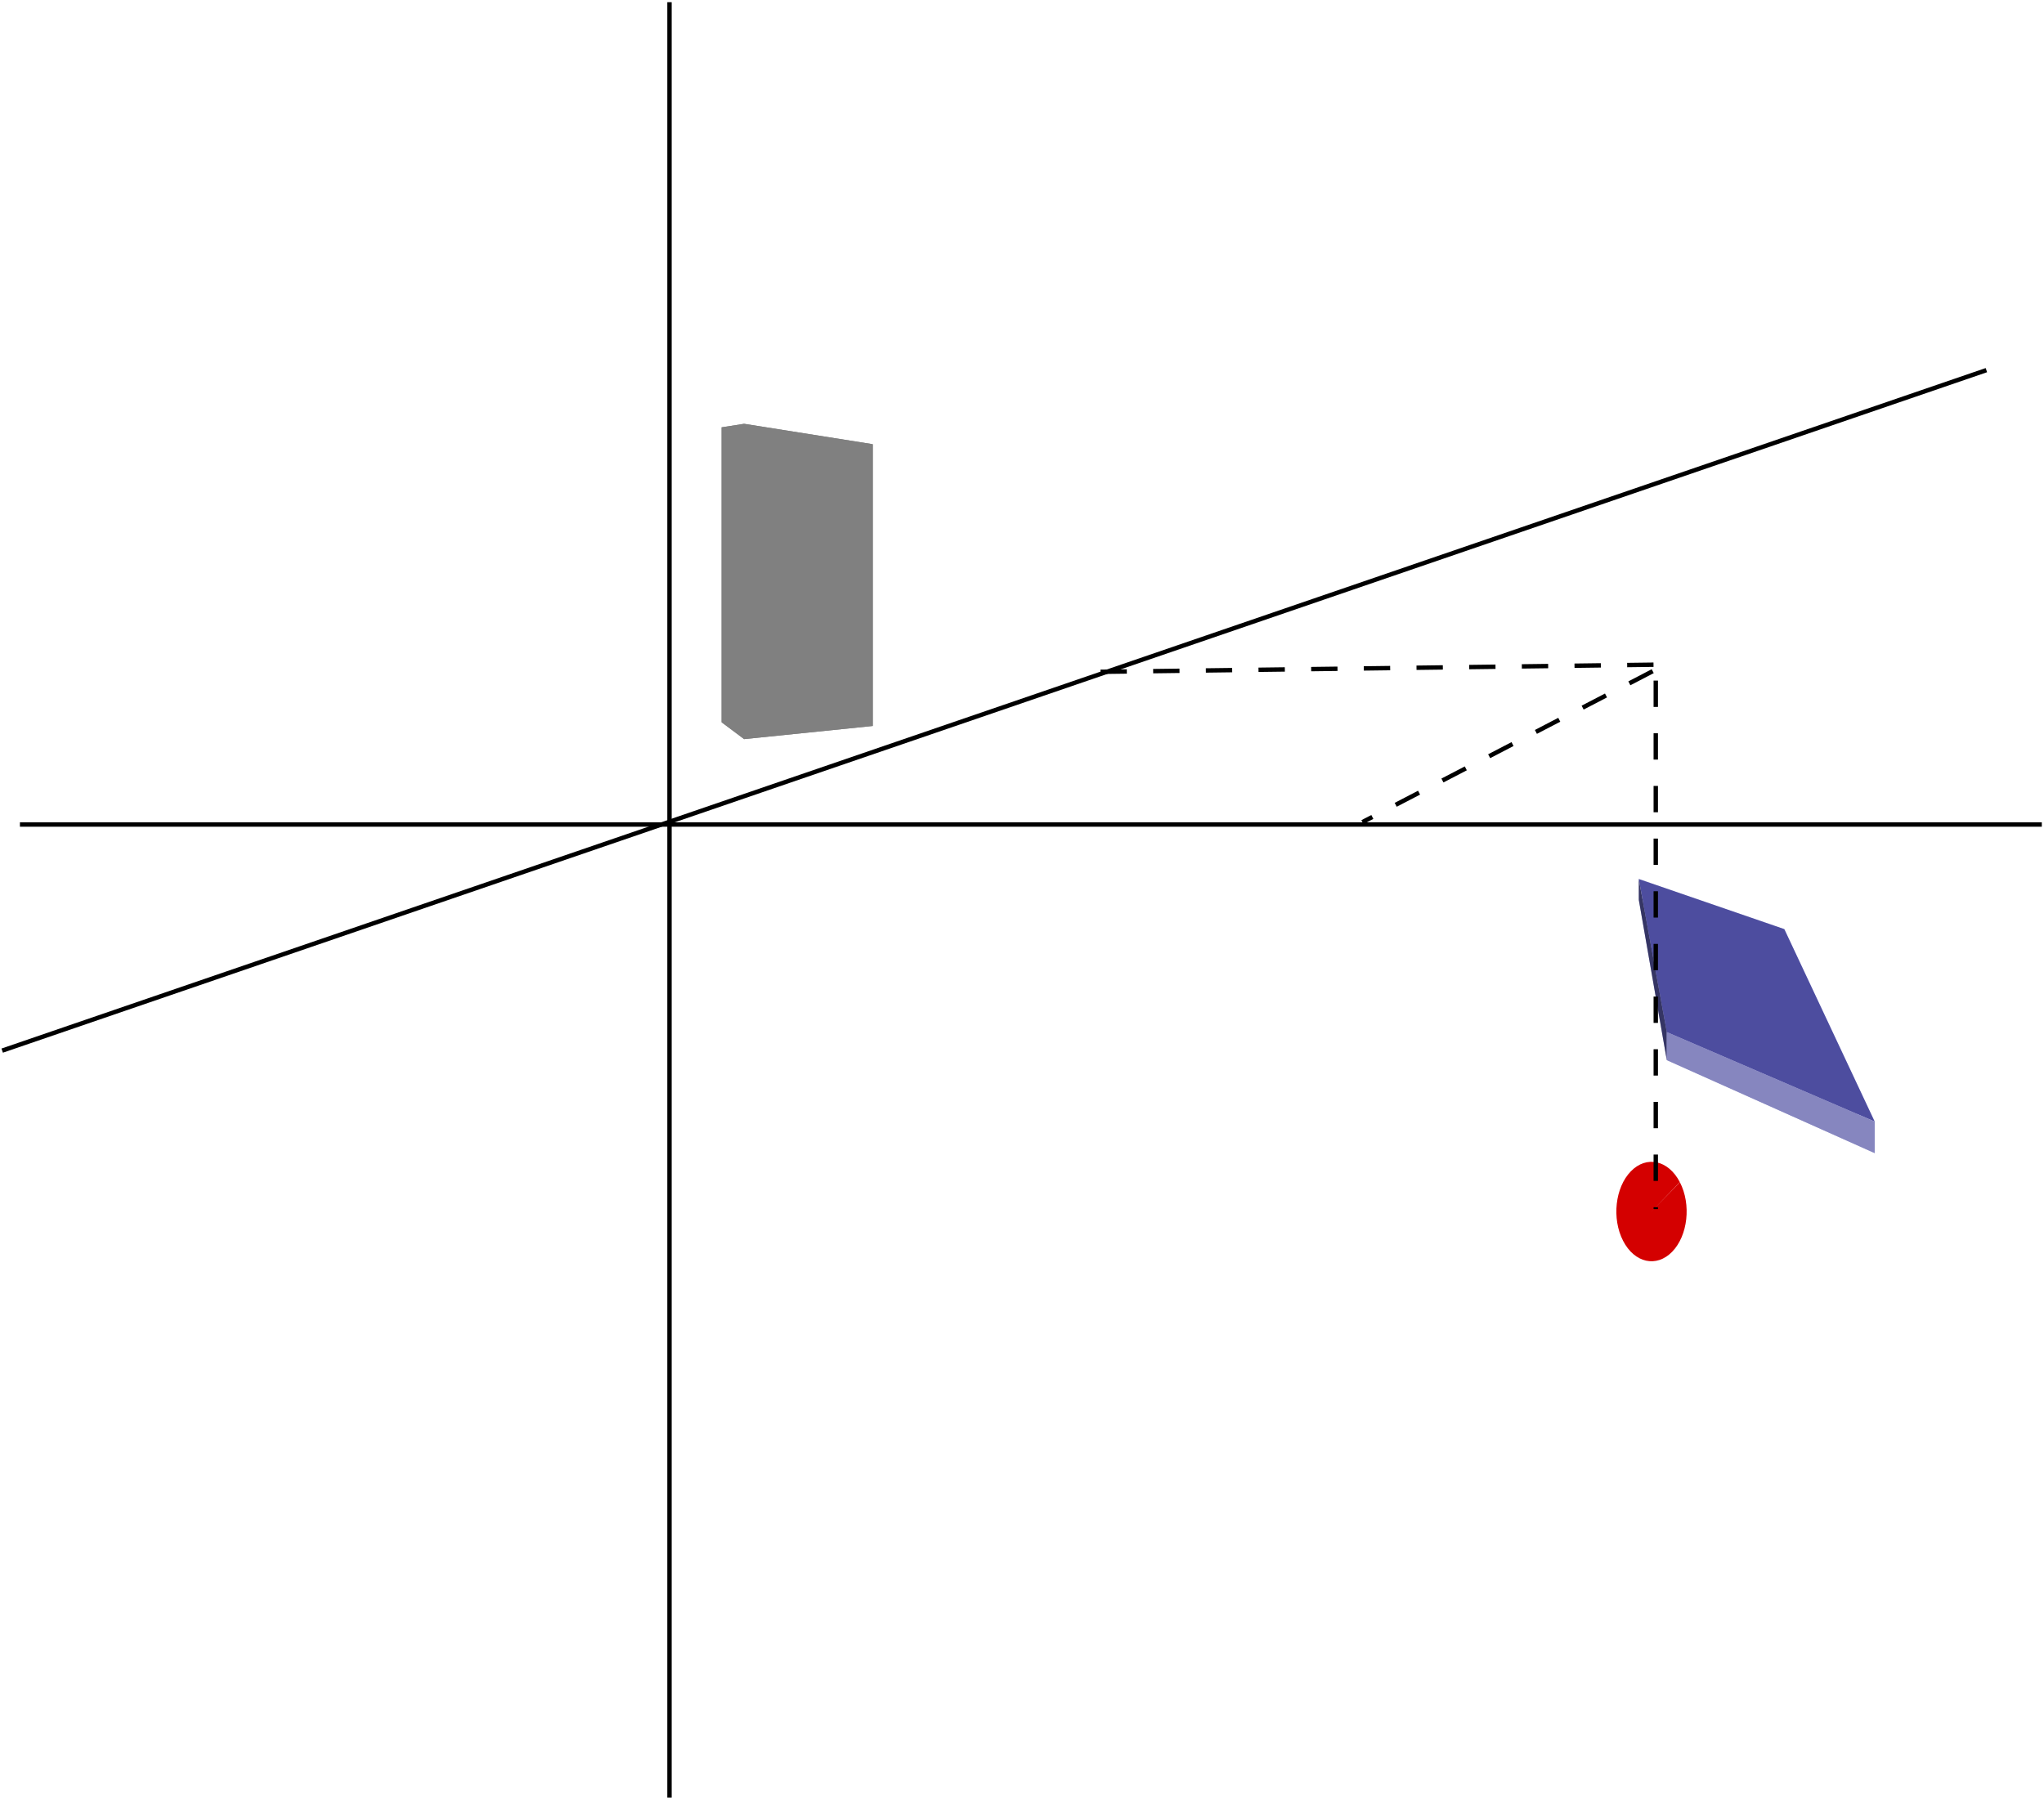
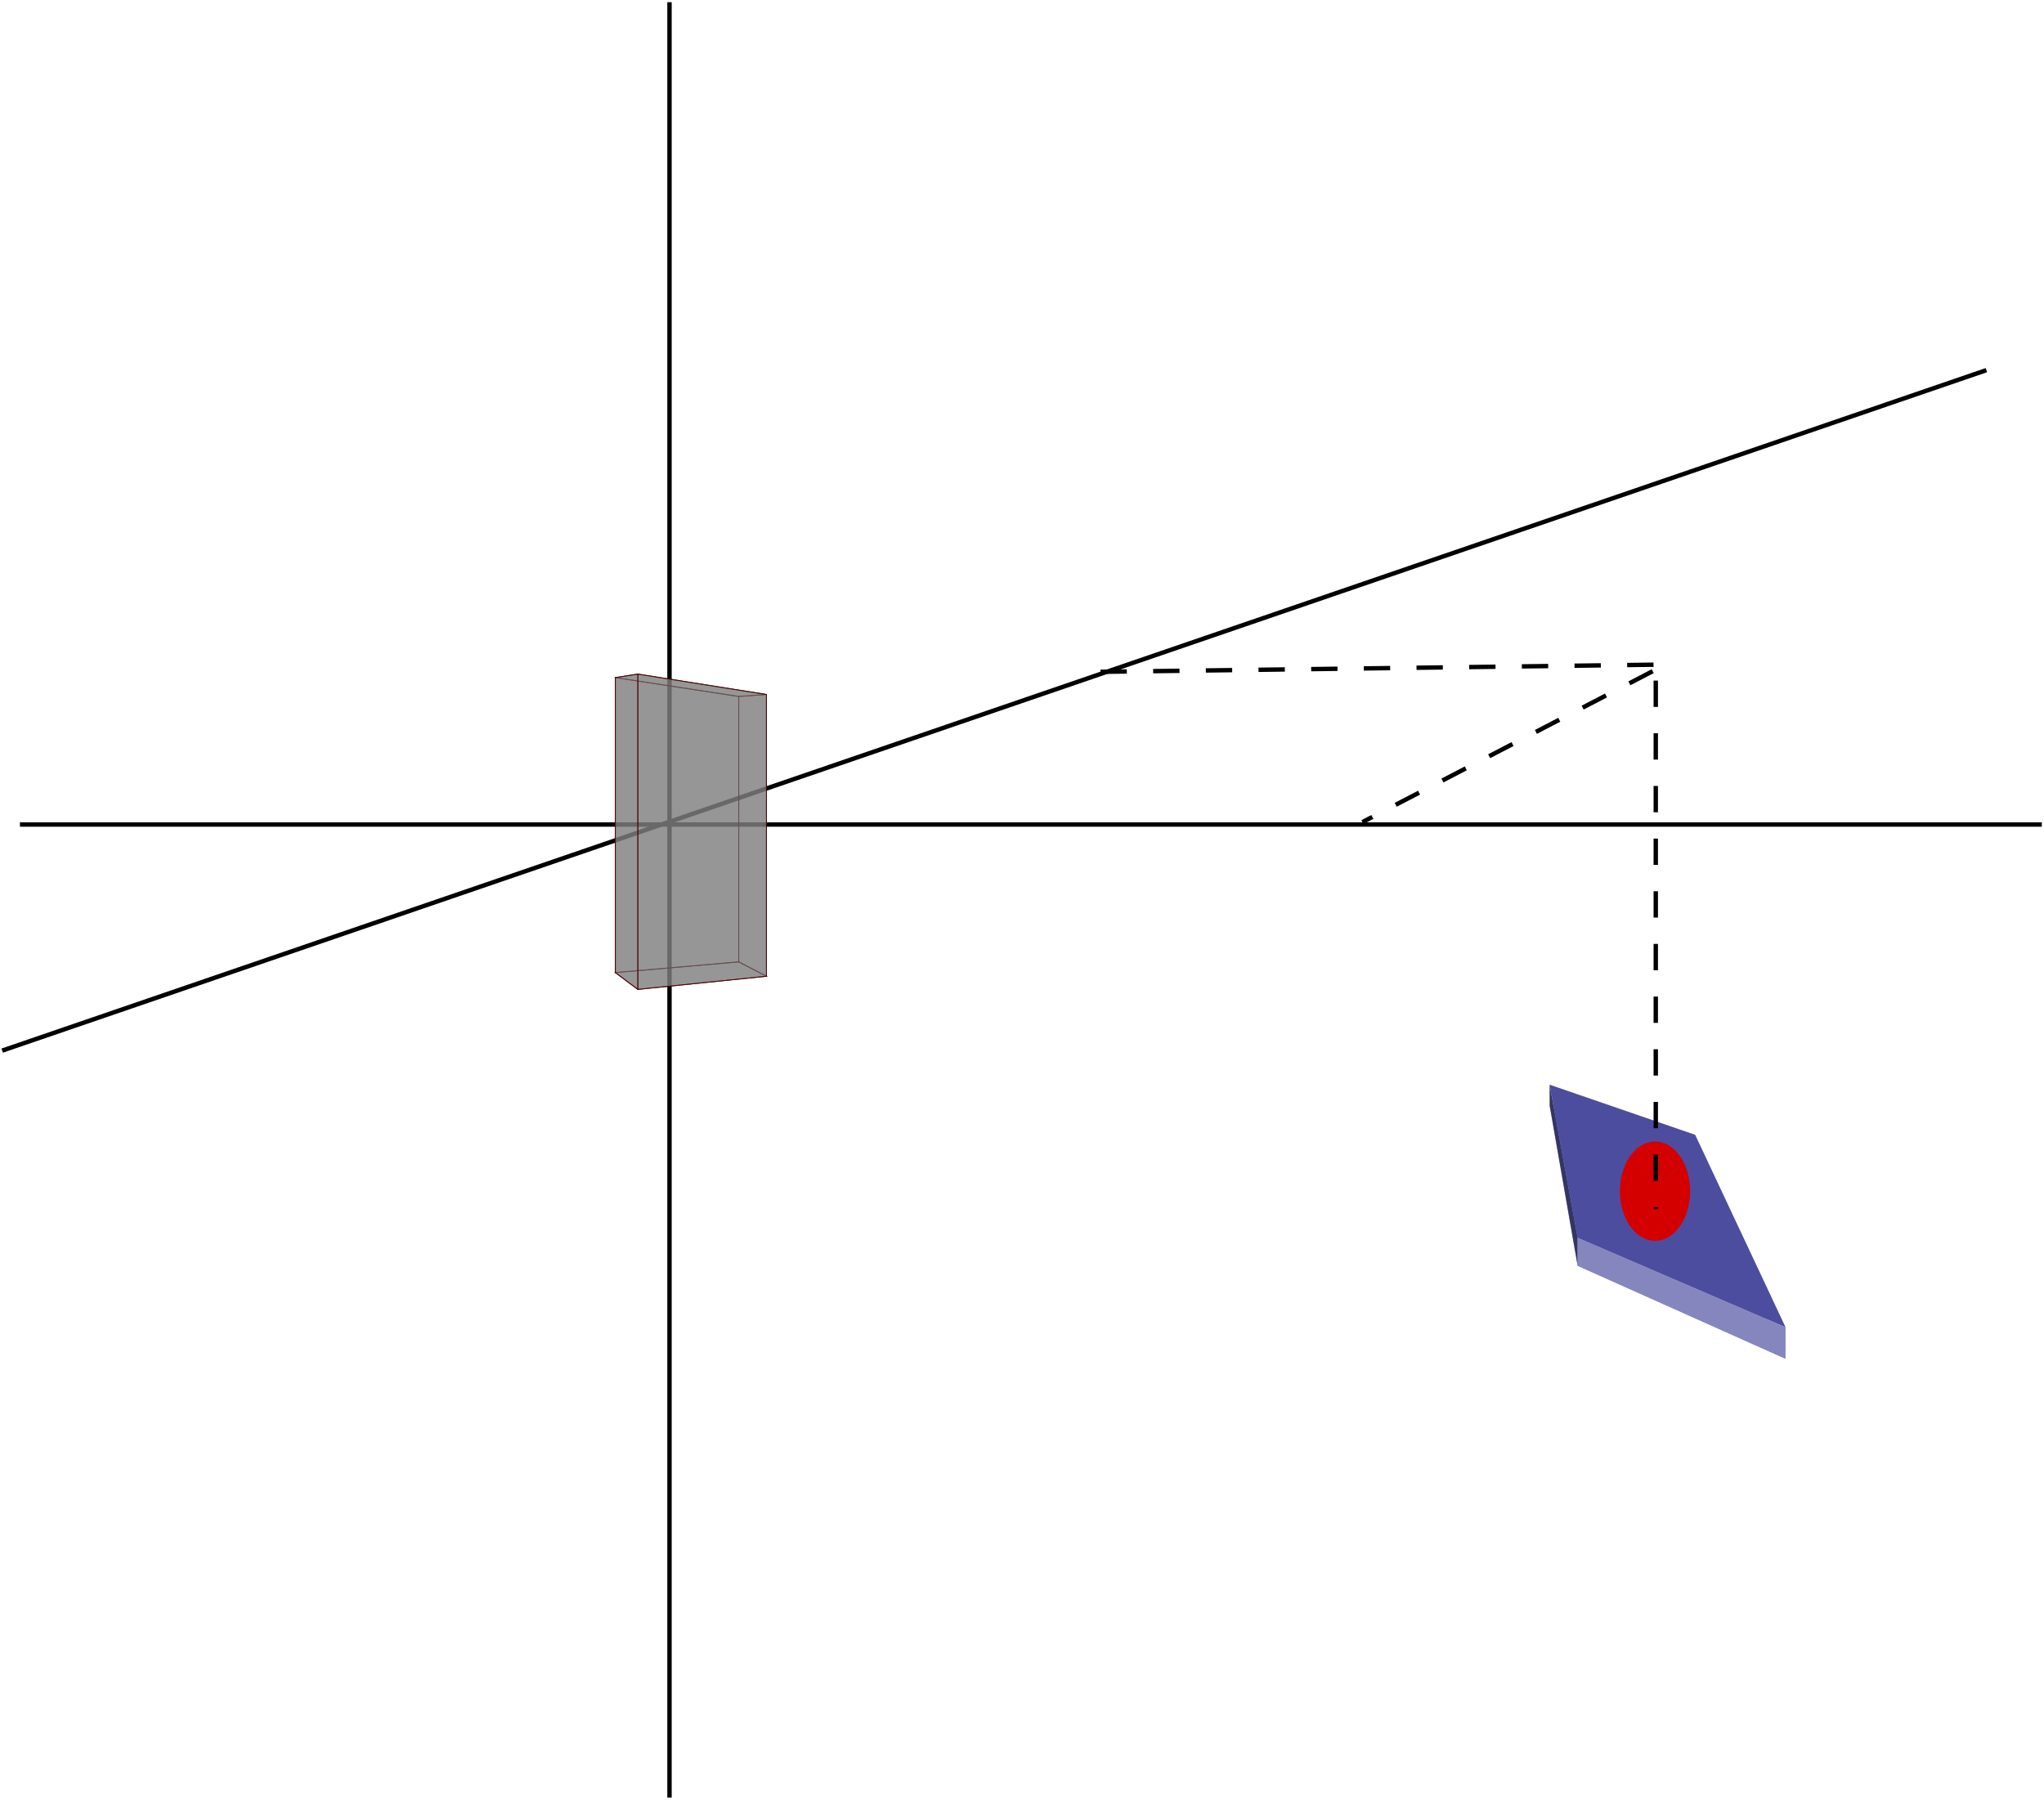
- <svg xmlns="http://www.w3.org/2000/svg" width="465.67" height="410.112" id="svg2" version="1.1">
+ <svg xmlns="http://www.w3.org/2000/svg" xmlns:ns1="http://www.openswatchbook.org/uri/2009/osb" width="465.67" height="410.112" id="svg2" version="1.1">
  <defs id="defs4">
-     </defs>
+     <linearGradient id="linearGradient3781" ns1:paint="solid">
+       <stop style="stop-color:#808080;stop-opacity:1;" offset="0" id="stop3783" />
+     </linearGradient>
+   </defs>
  <g id="layer1" transform="translate(-22.73351,-591.2326)">
    <path style="fill:none;stroke:#000000;stroke-width:1px;stroke-linecap:butt;stroke-linejoin:miter;stroke-opacity:1" d="m 175.261,591.733 0,409.112" id="path3003" />
    <path style="fill:none;stroke:#000000;stroke-width:1px;stroke-linecap:butt;stroke-linejoin:miter;stroke-opacity:1" d="m 487.904,779.116 -460.63,0" id="path3005" />
    <path style="fill:none;stroke:#000000;stroke-width:1px;stroke-linecap:butt;stroke-linejoin:miter;stroke-opacity:1" d="M 23.234,830.634 475.277,675.575" id="path3007" />
-     <g style="fill:#808080;fill-opacity:1;fill-rule:nonzero;stroke:#490000;stroke-width:0.1;stroke-linejoin:round;stroke-miterlimit:4;stroke-opacity:0;stroke-dasharray:none;stroke-dashoffset:0" id="g2987">
-       <path id="path2997" style="fill:#808080;fill-rule:evenodd;stroke:none" d="m 187.133,755.816 5.127,3.836 29.311,-2.994 -6.315,-3.278 z" />
-       <path id="path2989" style="fill:#808080;fill-rule:evenodd;stroke:none" d="m 187.133,688.602 0,67.214 28.123,-2.436 0,-60.48 z" />
-       <path id="path2999" style="fill:#808080;fill-rule:evenodd;stroke:none" d="m 215.256,692.901 6.315,-0.449 0,64.207 -6.315,-3.278 z" />
-       <path id="path2991" style="fill:#808080;fill-rule:evenodd;stroke:none" d="m 187.133,688.602 5.127,-0.799 29.311,4.648 -6.315,0.449 z" />
-       <path id="path2995" style="fill:#808080;fill-rule:evenodd;stroke:none" d="m 192.26,687.803 0,71.85 29.311,-2.994 0,-64.207 z" />
-       <path id="path2993" style="fill:#808080;fill-rule:evenodd;stroke:none" d="m 187.133,688.602 5.127,-0.799 0,71.85 -5.127,-3.836 z" />
+     <g style="fill:#808080;fill-opacity:0.575;fill-rule:nonzero;stroke:#490000;stroke-width:0.2;stroke-linejoin:miter;stroke-miterlimit:4;stroke-opacity:0.909;stroke-dasharray:none;stroke-dashoffset:0" id="g2987">
+       <path id="path2997" style="fill:#808080;fill-rule:evenodd;stroke:#490000;fill-opacity:0.575;stroke-width:0.2;stroke-miterlimit:4;stroke-dasharray:none;stroke-linejoin:miter;stroke-opacity:0.909" d="m 162.915,812.848 5.127,3.836 29.311,-2.994 -6.315,-3.278 z" />
+       <path id="path2989" style="fill:#808080;fill-rule:evenodd;stroke:#490000;fill-opacity:0.575;stroke-width:0.2;stroke-miterlimit:4;stroke-dasharray:none;stroke-linejoin:miter;stroke-opacity:0.909" d="m 162.915,745.633 0,67.214 28.123,-2.436 0,-60.48 z" />
+       <path id="path2999" style="fill:#808080;fill-rule:evenodd;stroke:#490000;fill-opacity:0.575;stroke-width:0.2;stroke-miterlimit:4;stroke-dasharray:none;stroke-linejoin:miter;stroke-opacity:0.909" d="m 191.037,749.932 6.315,-0.449 0,64.207 -6.315,-3.278 z" />
+       <path id="path2991" style="fill:#808080;fill-rule:evenodd;stroke:#490000;fill-opacity:0.575;stroke-width:0.2;stroke-miterlimit:4;stroke-dasharray:none;stroke-linejoin:miter;stroke-opacity:0.909" d="m 162.915,745.633 5.127,-0.799 29.311,4.648 -6.315,0.449 z" />
+       <path id="path2995" style="fill:#808080;fill-rule:evenodd;stroke:#490000;fill-opacity:0.575;stroke-width:0.2;stroke-miterlimit:4;stroke-dasharray:none;stroke-linejoin:miter;stroke-opacity:0.909" d="m 168.041,744.834 0,71.85 29.311,-2.994 0,-64.207 z" />
+       <path id="path2993" style="fill:#808080;fill-rule:evenodd;stroke:#490000;fill-opacity:0.575;stroke-width:0.2;stroke-miterlimit:4;stroke-dasharray:none;stroke-linejoin:miter;stroke-opacity:0.909" d="m 162.915,745.633 5.127,-0.799 0,71.85 -5.127,-3.836 z" />
    </g>
-     <g id="g3030" transform="translate(-89.4932,-37.01262)">
+     <g id="g3030" transform="translate(-109.8057,9.862379)">
      <g id="g3011" style="fill:#d40000;fill-opacity:1;fill-rule:nonzero;stroke:#490000;stroke-width:0.1;stroke-linejoin:round;stroke-miterlimit:4;stroke-opacity:0;stroke-dasharray:none;stroke-dashoffset:0">
        <path d="m 491.962,869.815 47.365,21.189 -20.592,-45.928 -33.159,-11.835 z" style="fill:#afafde;fill-rule:evenodd;stroke:none" id="path3021" />
        <path d="m 539.327,883.816 0,7.189 -20.592,-45.928 0,-5.119 z" style="fill:#d7d7ff;fill-rule:evenodd;stroke:none" id="path3019" />
        <path d="m 485.576,828.541 33.159,11.417 0,5.119 -33.159,-11.835 z" style="fill:#e9e9ff;fill-rule:evenodd;stroke:none" id="path3023" />
        <path d="m 491.962,863.424 47.365,20.391 -20.592,-43.858 -33.159,-11.417 z" style="fill:#4d4d9f;fill-rule:evenodd;stroke:none" id="path3015" />
        <path d="m 491.962,863.424 0,6.39 -6.386,-36.573 0,-4.701 z" style="fill:#353564;fill-rule:evenodd;stroke:none" id="path3013" />
        <path d="m 491.962,863.424 47.365,20.391 0,7.189 -47.365,-21.189 z" style="fill:#8686bf;fill-rule:evenodd;stroke:none" id="path3017" />
      </g>
-       <path d="m 494.948,897.643 c 2.605,5.056 1.819,12.142 -1.755,15.827 -3.574,3.685 -8.583,2.574 -11.188,-2.482 -2.605,-5.056 -1.819,-12.142 1.755,-15.827 3.562,-3.673 8.552,-2.583 11.165,2.438 l -6.449,6.716 z" id="path3025" style="fill:#d40000;fill-opacity:1;fill-rule:nonzero;stroke:#490000;stroke-width:0.1;stroke-linejoin:round;stroke-miterlimit:4;stroke-opacity:0;stroke-dasharray:none;stroke-dashoffset:0" />
+       <path d="m 494.948,897.643 a 8.008,11.328 0 1 1 -0.023,-0.044 l -6.449,6.716 z" id="path3025" style="fill:#d40000;fill-opacity:1;fill-rule:nonzero;stroke:#490000;stroke-width:0.1;stroke-linejoin:round;stroke-miterlimit:4;stroke-opacity:0;stroke-dasharray:none;stroke-dashoffset:0" transform="translate(21.09375,-51.5625)" />
    </g>
    <path style="fill:none;stroke:#000000;stroke-width:1;stroke-linecap:butt;stroke-linejoin:miter;stroke-miterlimit:4;stroke-opacity:1;stroke-dasharray:6, 6;stroke-dashoffset:0" d="m 273.451,744.318 128.716,-1.657 -69.053,35.908" id="path3042" />
    <path style="fill:none;stroke:#000000;stroke-width:1;stroke-linecap:butt;stroke-linejoin:miter;stroke-miterlimit:4;stroke-opacity:1;stroke-dasharray:6, 6;stroke-dashoffset:0" d="m 399.957,746.318 0,120.429" id="path3044" />
  </g>
</svg>
